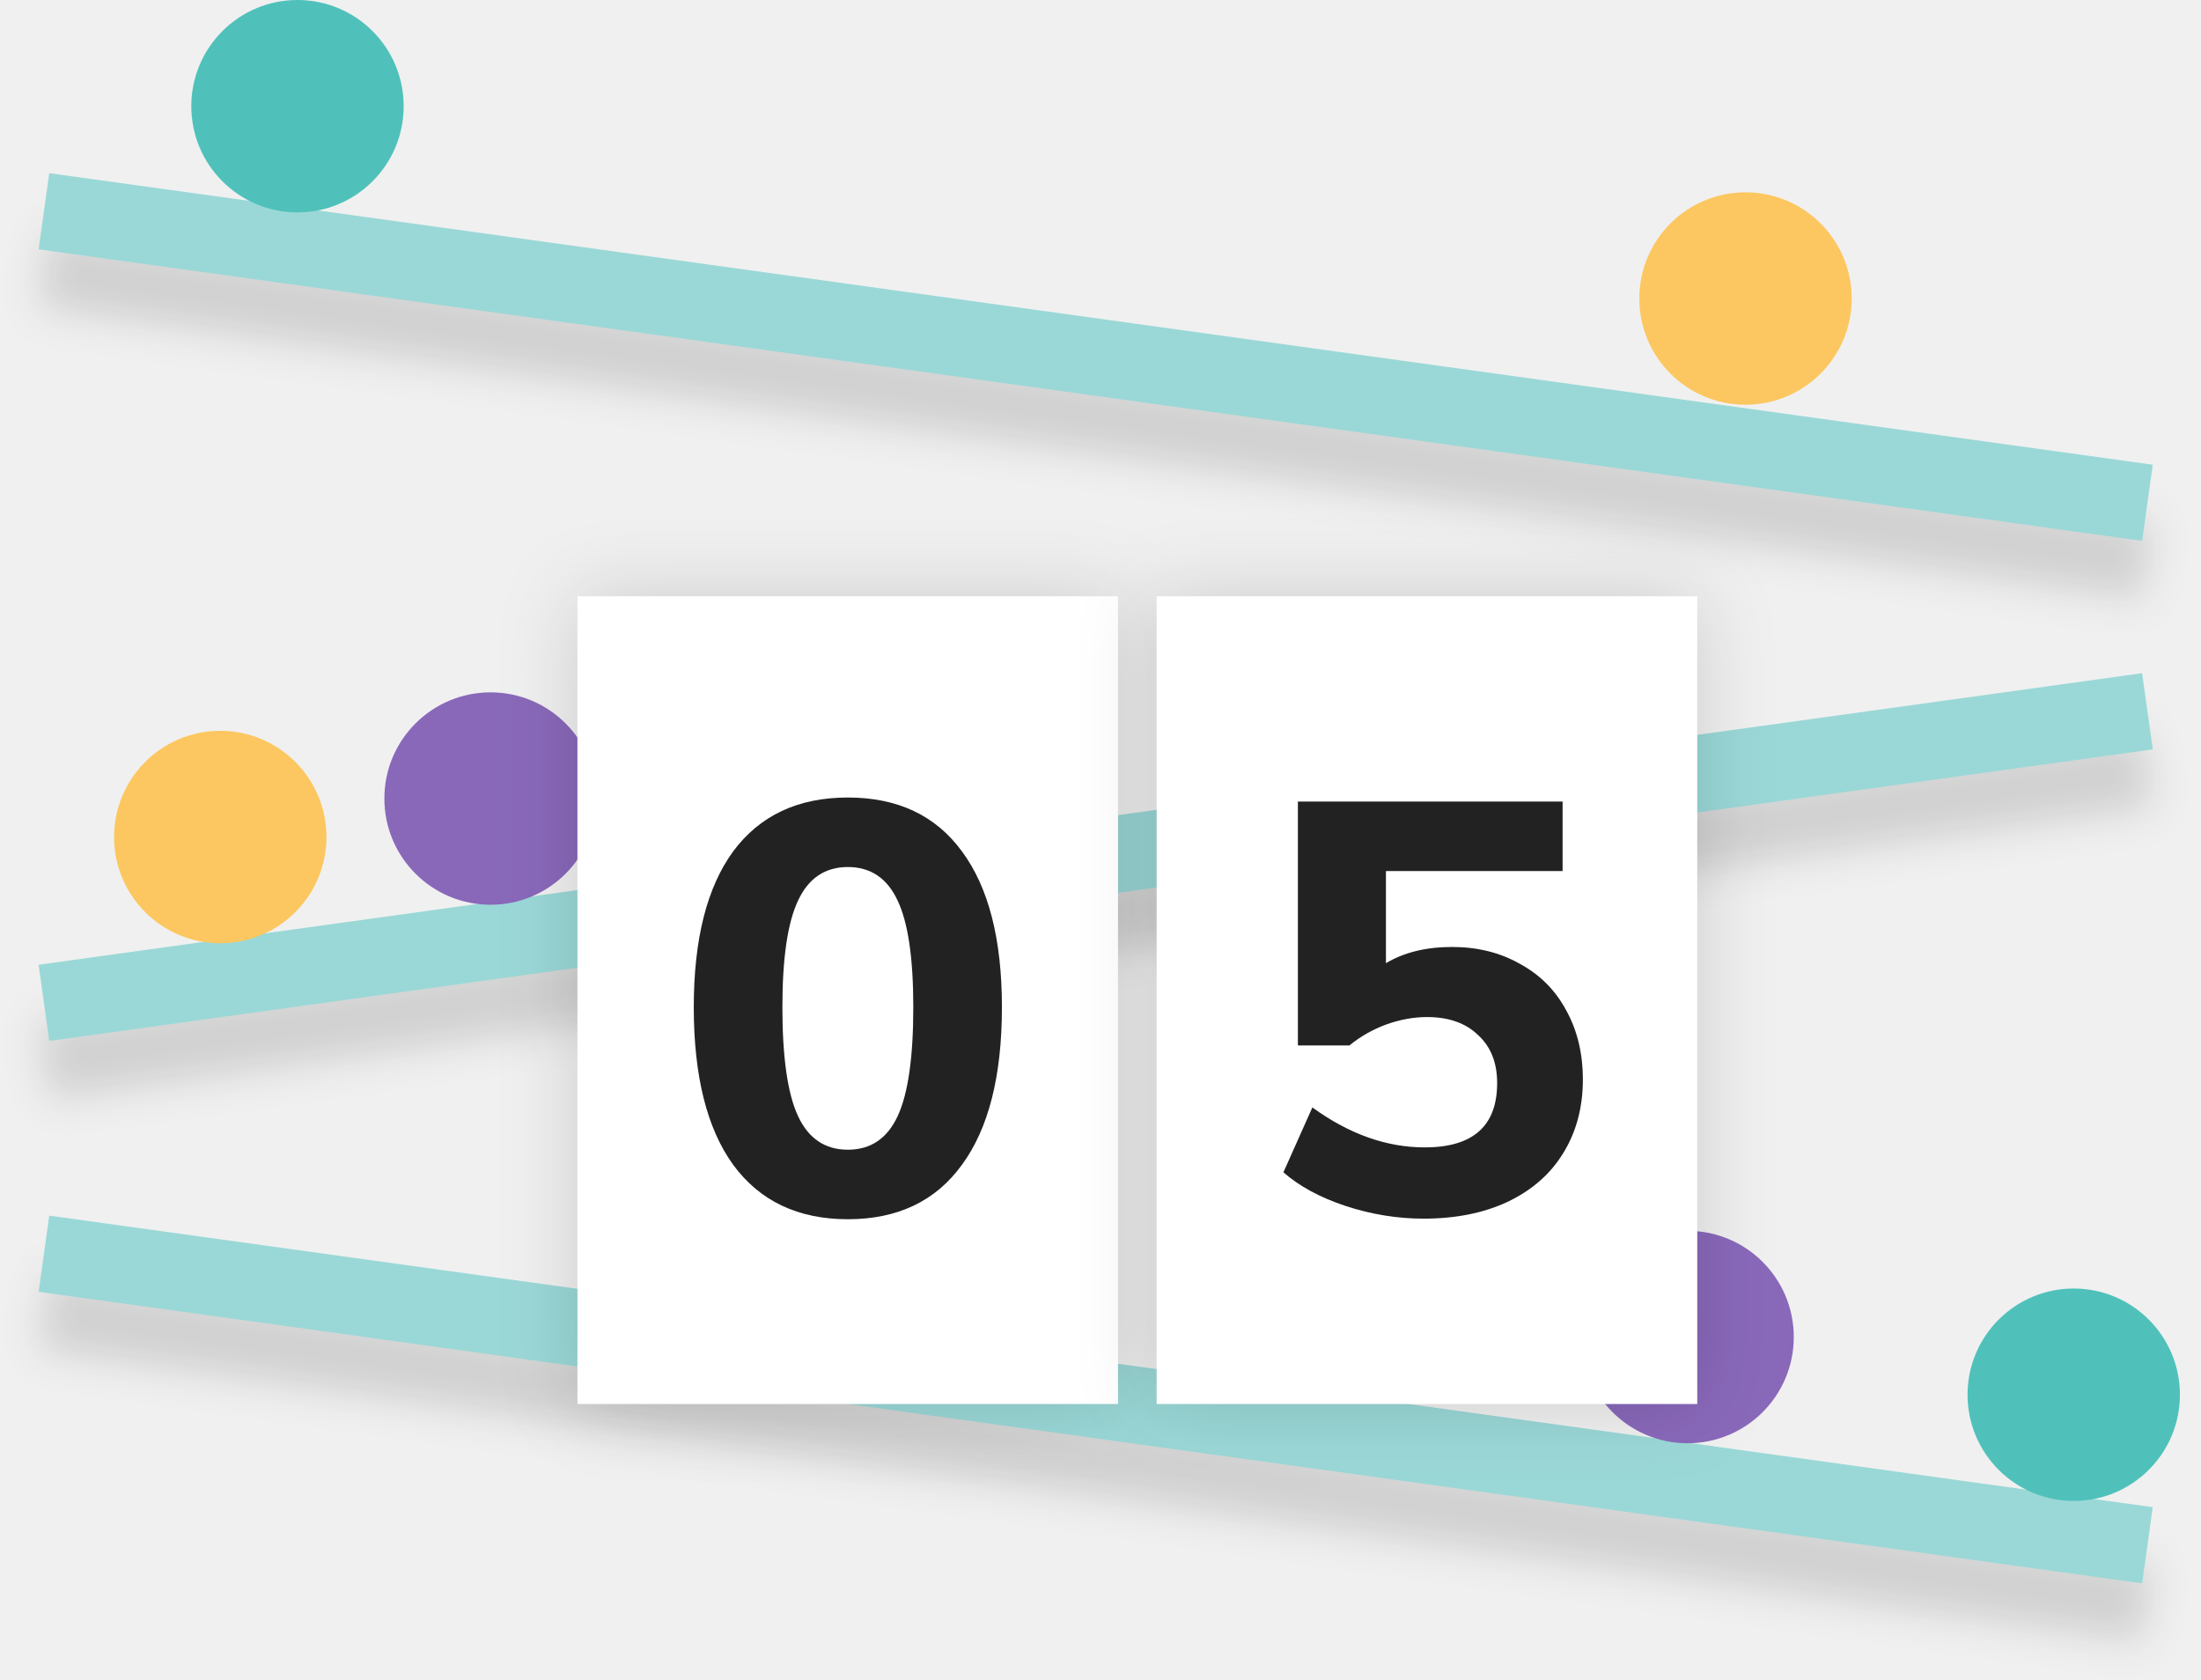
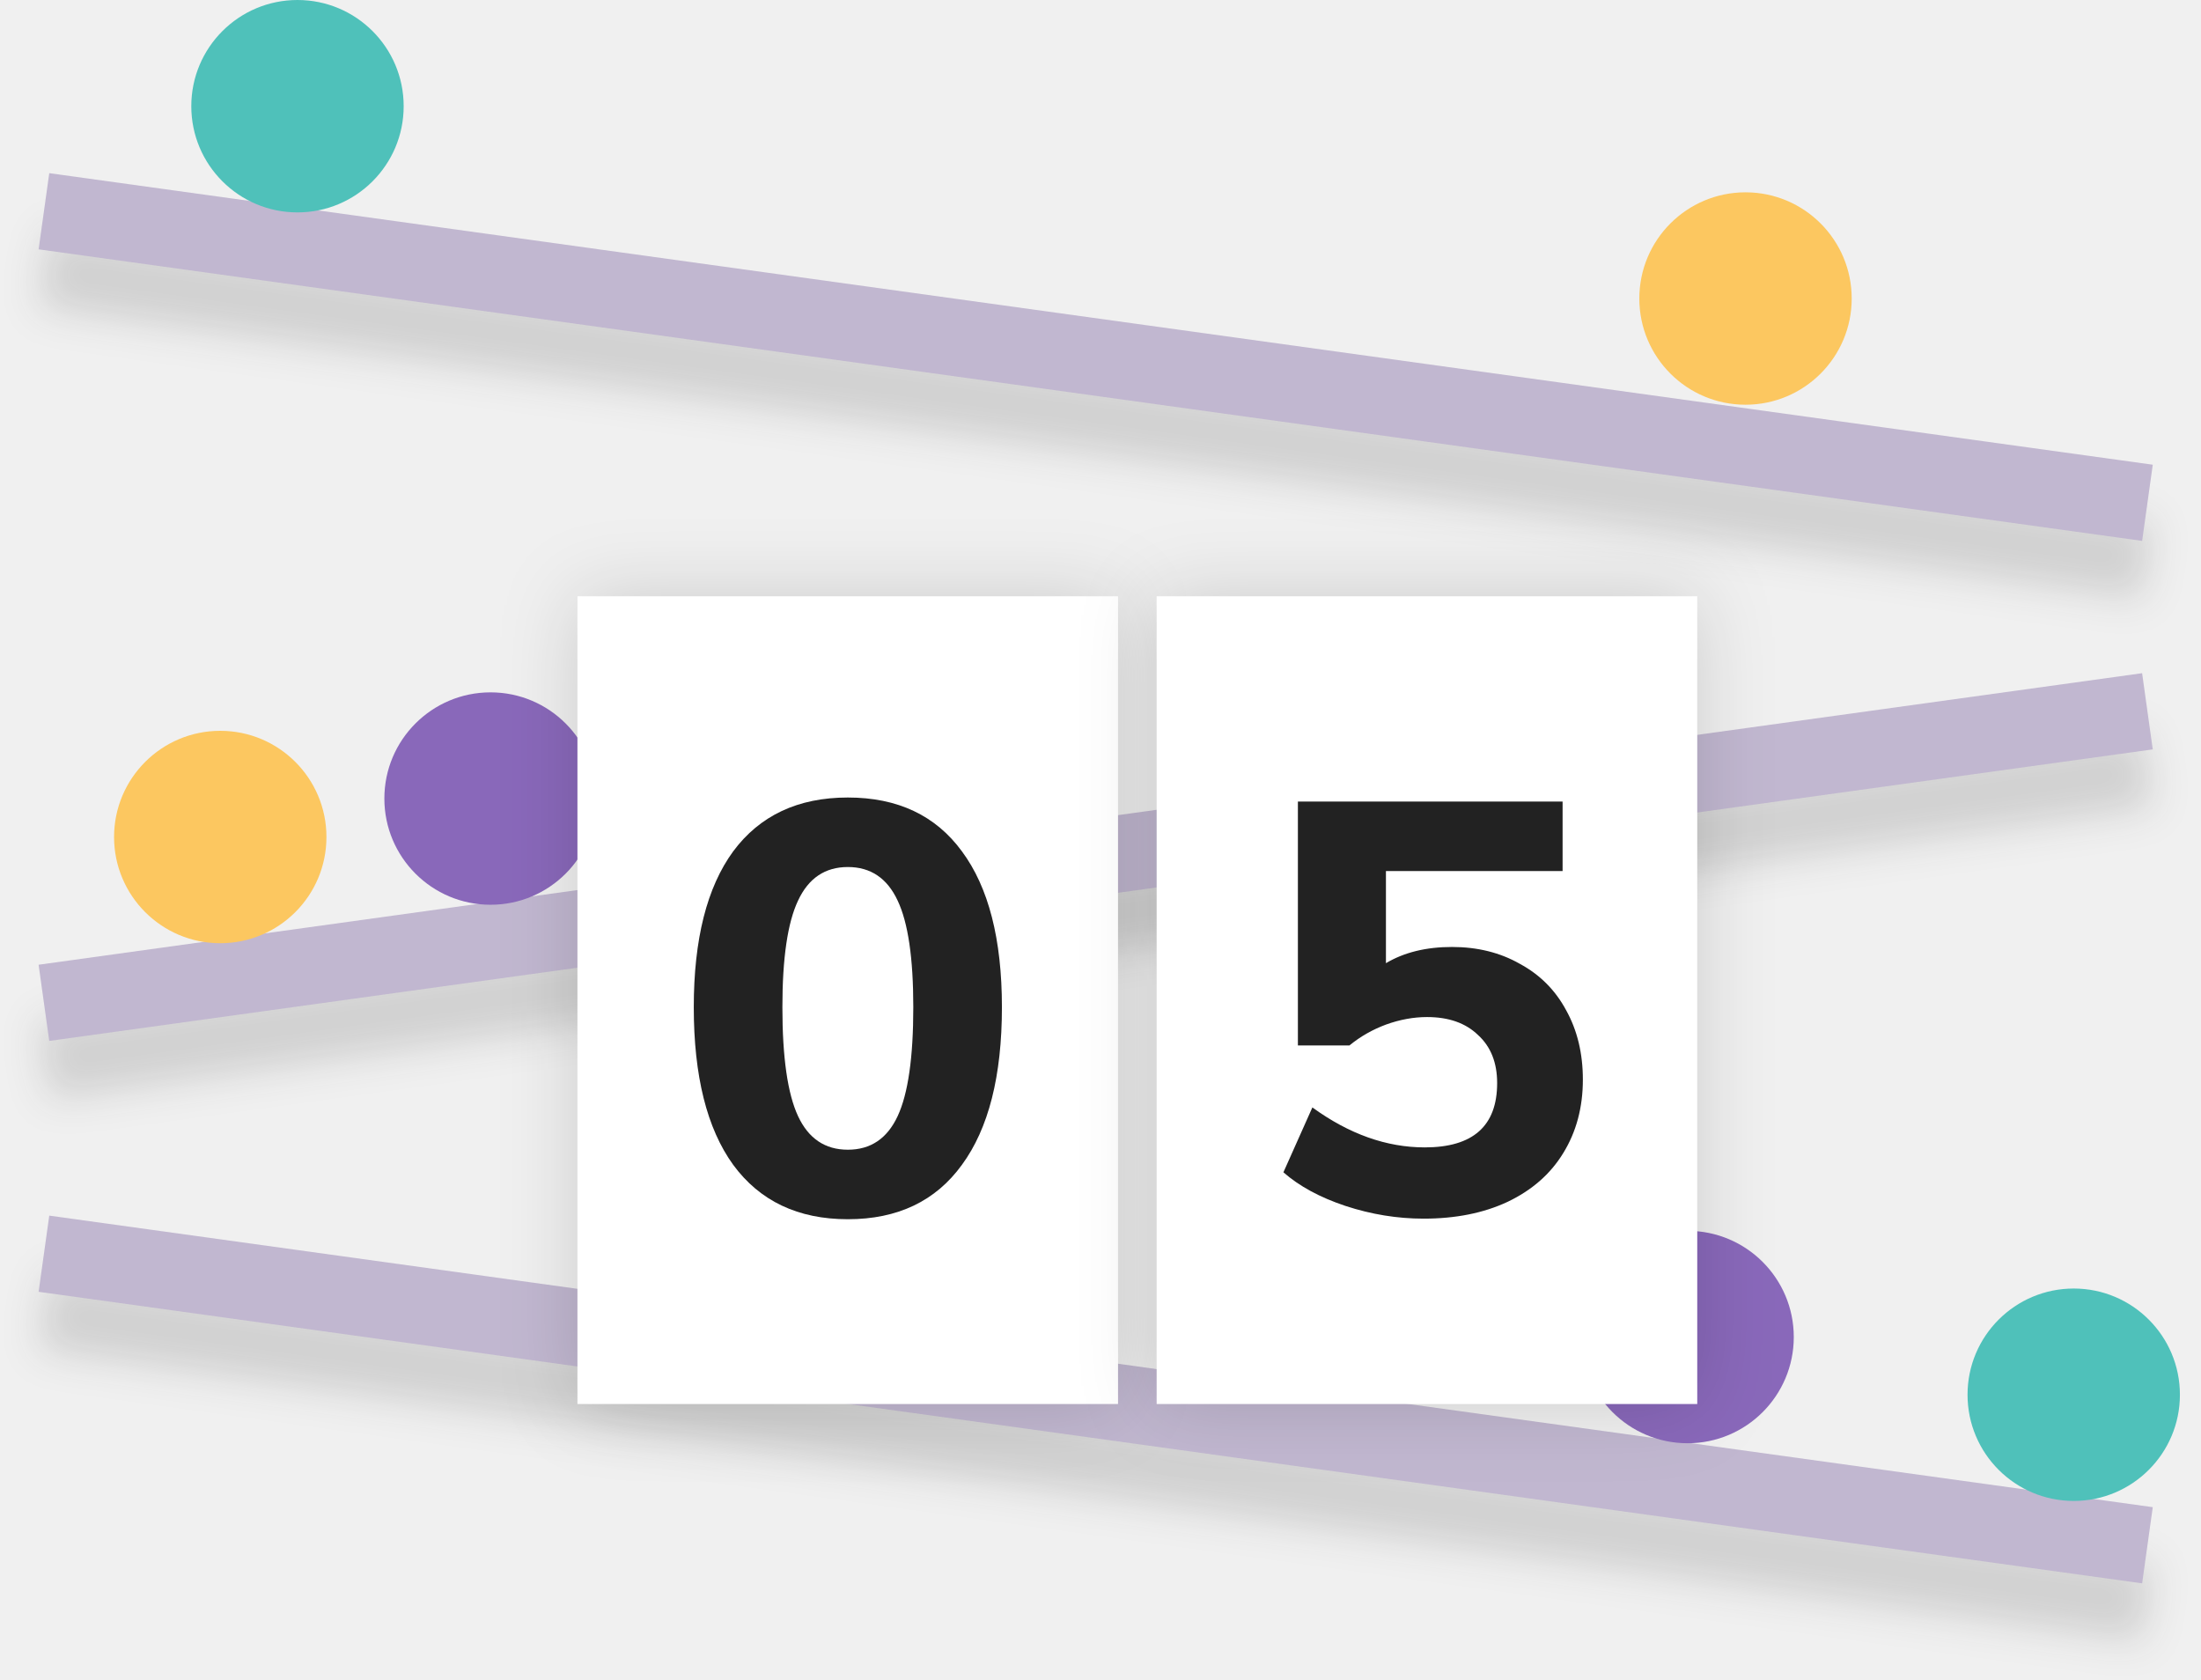
<svg xmlns="http://www.w3.org/2000/svg" width="114" height="87" viewBox="0 0 114 87" fill="none">
  <g filter="url(#filter0_d)">
-     <rect width="109.992" height="3.984" transform="matrix(0.990534 0.137271 -0.138357 0.990382 2.55127 62.9554)" fill="#9AD8D7" />
+     <rect width="109.992" height="3.984" transform="matrix(0.990534 0.137271 -0.138357 0.990382 2.55127 62.9554)" fill="#C1B7D0" />
  </g>
  <g filter="url(#filter1_d)">
-     <rect width="109.992" height="3.984" transform="matrix(0.990534 0.137271 -0.138357 0.990382 2.55127 8.9679)" fill="#9AD8D7" />
+     <rect width="109.992" height="3.984" transform="matrix(0.990534 0.137271 -0.138357 0.990382 2.55127 8.9679)" fill="#C1B7D0" />
  </g>
  <g filter="url(#filter2_d)">
-     <rect width="109.992" height="3.984" transform="matrix(-0.990534 0.137271 0.138357 0.990382 110.95 34.8636)" fill="#9AD8D7" />
+     <rect width="109.992" height="3.984" transform="matrix(-0.990534 0.137271 0.138357 0.990382 110.95 34.8636)" fill="#C1B7D0" />
  </g>
  <circle cx="15.408" cy="5.5" r="5.5" fill="#4FC1BA" />
  <circle cx="107.408" cy="72.231" r="5.5" fill="#4FC1BA" />
  <circle cx="87.408" cy="69.243" r="5.5" fill="#8968BA" />
  <circle cx="90.408" cy="15.46" r="5.5" fill="#FCC760" />
  <circle cx="25.408" cy="41.356" r="5.5" fill="#8968BA" />
  <circle cx="11.408" cy="43.348" r="5.5" fill="#FCC760" />
  <g filter="url(#filter3_d)">
    <rect x="29.908" y="30.88" width="28" height="41.832" fill="white" />
  </g>
  <path d="M43.914 63.142C41.334 63.142 39.354 62.202 37.974 60.322C36.614 58.442 35.934 55.722 35.934 52.162C35.934 48.642 36.614 45.952 37.974 44.092C39.354 42.232 41.334 41.302 43.914 41.302C46.494 41.302 48.464 42.232 49.824 44.092C51.204 45.952 51.894 48.642 51.894 52.162C51.894 55.722 51.204 58.442 49.824 60.322C48.464 62.202 46.494 63.142 43.914 63.142ZM43.914 59.542C45.094 59.542 45.954 58.962 46.494 57.802C47.034 56.642 47.304 54.762 47.304 52.162C47.304 49.622 47.034 47.782 46.494 46.642C45.954 45.482 45.094 44.902 43.914 44.902C42.734 44.902 41.874 45.482 41.334 46.642C40.794 47.782 40.524 49.622 40.524 52.162C40.524 54.762 40.794 56.642 41.334 57.802C41.874 58.962 42.734 59.542 43.914 59.542Z" fill="#222222" />
  <g filter="url(#filter4_d)">
    <rect x="59.908" y="30.88" width="28" height="41.832" fill="white" />
  </g>
  <path d="M75.204 49.042C76.524 49.042 77.694 49.332 78.714 49.912C79.754 50.472 80.554 51.272 81.114 52.312C81.694 53.352 81.984 54.552 81.984 55.912C81.984 57.352 81.644 58.622 80.964 59.722C80.304 60.802 79.344 61.642 78.084 62.242C76.844 62.822 75.394 63.112 73.734 63.112C72.374 63.112 71.024 62.892 69.684 62.452C68.364 62.012 67.294 61.432 66.474 60.712L67.974 57.352C69.874 58.732 71.814 59.422 73.794 59.422C76.294 59.422 77.544 58.312 77.544 56.092C77.544 55.032 77.214 54.202 76.554 53.602C75.914 52.982 75.034 52.672 73.914 52.672C73.214 52.672 72.504 52.802 71.784 53.062C71.084 53.322 70.454 53.682 69.894 54.142H67.224V41.512H80.934V45.112H71.784V49.882C72.724 49.322 73.864 49.042 75.204 49.042Z" fill="#222222" />
  <defs>
    <filter id="filter0_d" x="0" y="62.955" width="113.502" height="24.045" filterUnits="userSpaceOnUse" color-interpolation-filters="sRGB">
      <feFlood flood-opacity="0" result="BackgroundImageFix" />
      <feColorMatrix in="SourceAlpha" type="matrix" values="0 0 0 0 0 0 0 0 0 0 0 0 0 0 0 0 0 0 127 0" />
      <feOffset dy="3" />
      <feGaussianBlur stdDeviation="1" />
      <feColorMatrix type="matrix" values="0 0 0 0 0.133 0 0 0 0 0.133 0 0 0 0 0.133 0 0 0 0.15 0" />
      <feBlend mode="normal" in2="BackgroundImageFix" result="effect1_dropShadow" />
      <feBlend mode="normal" in="SourceGraphic" in2="effect1_dropShadow" result="shape" />
    </filter>
    <filter id="filter1_d" x="0" y="8.968" width="113.502" height="24.045" filterUnits="userSpaceOnUse" color-interpolation-filters="sRGB">
      <feFlood flood-opacity="0" result="BackgroundImageFix" />
      <feColorMatrix in="SourceAlpha" type="matrix" values="0 0 0 0 0 0 0 0 0 0 0 0 0 0 0 0 0 0 127 0" />
      <feOffset dy="3" />
      <feGaussianBlur stdDeviation="1" />
      <feColorMatrix type="matrix" values="0 0 0 0 0.133 0 0 0 0 0.133 0 0 0 0 0.133 0 0 0 0.15 0" />
      <feBlend mode="normal" in2="BackgroundImageFix" result="effect1_dropShadow" />
      <feBlend mode="normal" in="SourceGraphic" in2="effect1_dropShadow" result="shape" />
    </filter>
    <filter id="filter2_d" x="6.10352e-05" y="34.864" width="113.502" height="24.045" filterUnits="userSpaceOnUse" color-interpolation-filters="sRGB">
      <feFlood flood-opacity="0" result="BackgroundImageFix" />
      <feColorMatrix in="SourceAlpha" type="matrix" values="0 0 0 0 0 0 0 0 0 0 0 0 0 0 0 0 0 0 127 0" />
      <feOffset dy="3" />
      <feGaussianBlur stdDeviation="1" />
      <feColorMatrix type="matrix" values="0 0 0 0 0.133 0 0 0 0 0.133 0 0 0 0 0.133 0 0 0 0.15 0" />
      <feBlend mode="normal" in2="BackgroundImageFix" result="effect1_dropShadow" />
      <feBlend mode="normal" in="SourceGraphic" in2="effect1_dropShadow" result="shape" />
    </filter>
    <filter id="filter3_d" x="25.908" y="26.88" width="36" height="49.832" filterUnits="userSpaceOnUse" color-interpolation-filters="sRGB">
      <feFlood flood-opacity="0" result="BackgroundImageFix" />
      <feColorMatrix in="SourceAlpha" type="matrix" values="0 0 0 0 0 0 0 0 0 0 0 0 0 0 0 0 0 0 127 0" />
      <feOffset />
      <feGaussianBlur stdDeviation="2" />
      <feColorMatrix type="matrix" values="0 0 0 0 0 0 0 0 0 0 0 0 0 0 0 0 0 0 0.15 0" />
      <feBlend mode="normal" in2="BackgroundImageFix" result="effect1_dropShadow" />
      <feBlend mode="normal" in="SourceGraphic" in2="effect1_dropShadow" result="shape" />
    </filter>
    <filter id="filter4_d" x="55.908" y="26.88" width="36" height="49.832" filterUnits="userSpaceOnUse" color-interpolation-filters="sRGB">
      <feFlood flood-opacity="0" result="BackgroundImageFix" />
      <feColorMatrix in="SourceAlpha" type="matrix" values="0 0 0 0 0 0 0 0 0 0 0 0 0 0 0 0 0 0 127 0" />
      <feOffset />
      <feGaussianBlur stdDeviation="2" />
      <feColorMatrix type="matrix" values="0 0 0 0 0 0 0 0 0 0 0 0 0 0 0 0 0 0 0.15 0" />
      <feBlend mode="normal" in2="BackgroundImageFix" result="effect1_dropShadow" />
      <feBlend mode="normal" in="SourceGraphic" in2="effect1_dropShadow" result="shape" />
    </filter>
  </defs>
</svg>
